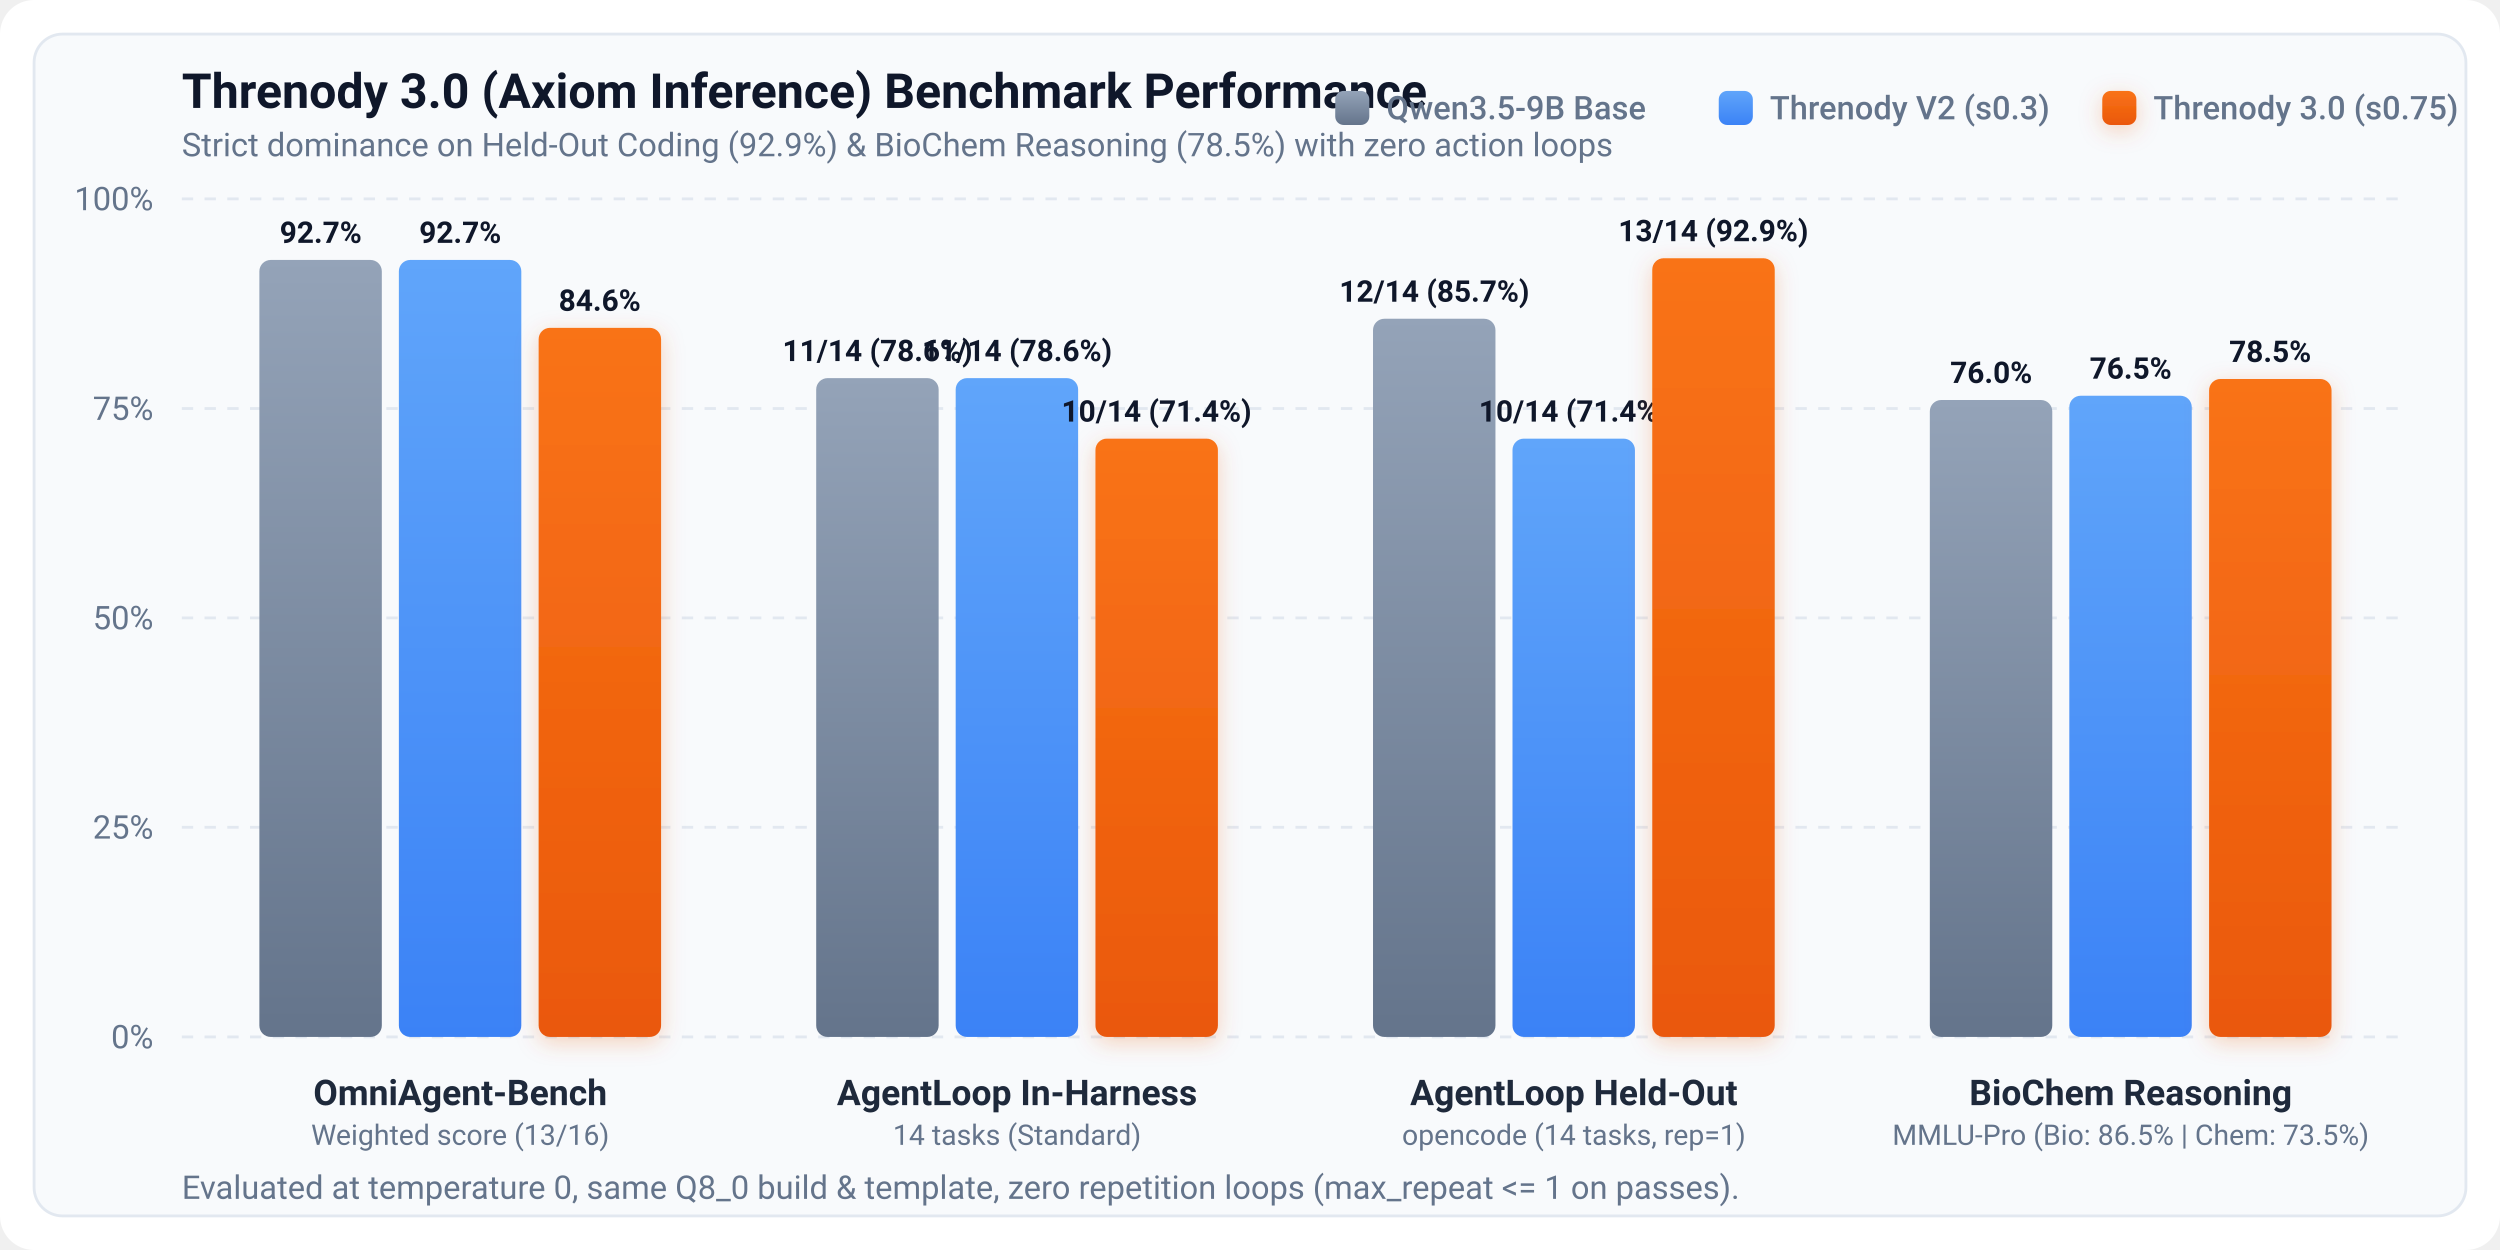
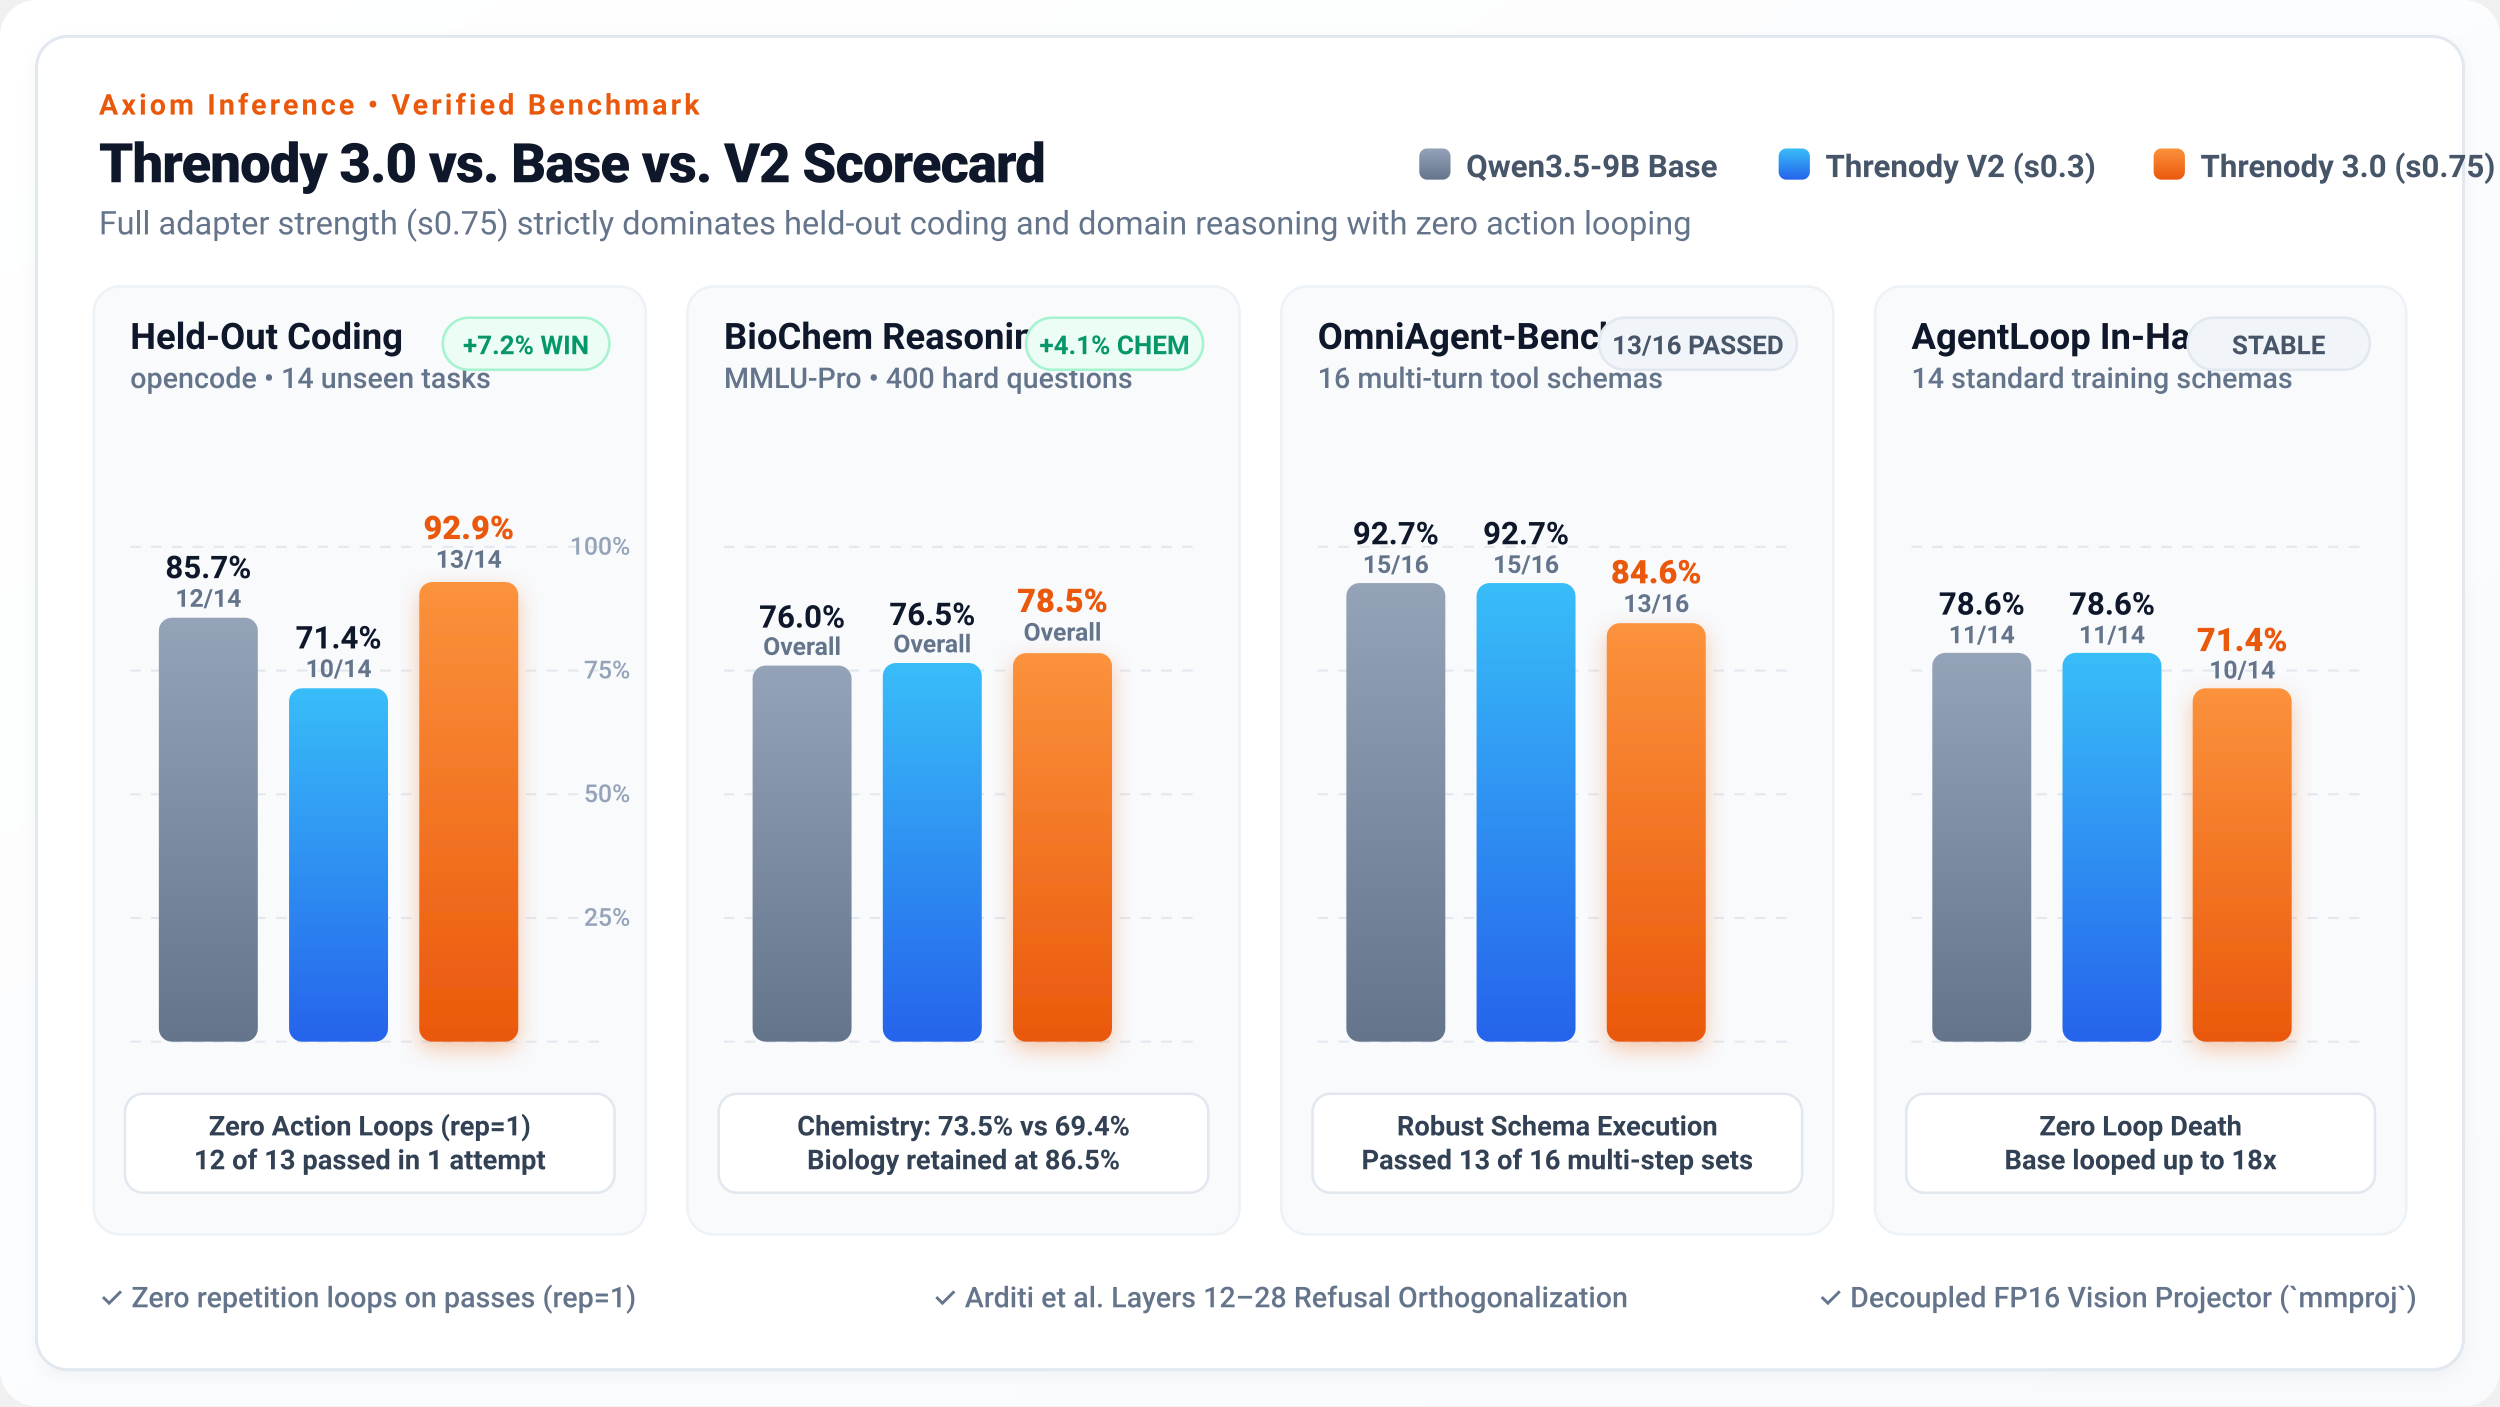
- <svg xmlns="http://www.w3.org/2000/svg" viewBox="0 0 880 440" width="880" height="440" font-family="system-ui,-apple-system,BlinkMacSystemFont,Segoe UI,Roboto,sans-serif">
+ <svg xmlns="http://www.w3.org/2000/svg" viewBox="0 0 960 540" width="960" height="540" font-family="-apple-system,BlinkMacSystemFont,'Segoe UI',Roboto,Helvetica,Arial,sans-serif">
  <defs>
-     <linearGradient id="grad-v3" x1="0%" y1="0%" x2="0%" y2="100%">
-       <stop offset="0%" stop-color="#f97316" />
-       <stop offset="100%" stop-color="#ea580c" />
+     <linearGradient id="bg-grad" x1="0%" y1="0%" x2="100%" y2="100%">
+       <stop offset="0%" stop-color="#ffffff" />
+       <stop offset="100%" stop-color="#f8fafc" />
    </linearGradient>
-     <linearGradient id="grad-v2" x1="0%" y1="0%" x2="0%" y2="100%">
-       <stop offset="0%" stop-color="#60a5fa" />
-       <stop offset="100%" stop-color="#3b82f6" />
+     <linearGradient id="bg-grad-dark" x1="0%" y1="0%" x2="100%" y2="100%">
+       <stop offset="0%" stop-color="#0b0f17" />
+       <stop offset="100%" stop-color="#111827" />
    </linearGradient>
-     <linearGradient id="grad-base" x1="0%" y1="0%" x2="0%" y2="100%">
+     <linearGradient id="bar-base" x1="0%" y1="0%" x2="0%" y2="100%">
      <stop offset="0%" stop-color="#94a3b8" />
      <stop offset="100%" stop-color="#64748b" />
    </linearGradient>
+     <linearGradient id="bar-v2" x1="0%" y1="0%" x2="0%" y2="100%">
+       <stop offset="0%" stop-color="#38bdf8" />
+       <stop offset="100%" stop-color="#2563eb" />
+     </linearGradient>
+     <linearGradient id="bar-v3" x1="0%" y1="0%" x2="0%" y2="100%">
+       <stop offset="0%" stop-color="#fb923c" />
+       <stop offset="100%" stop-color="#ea580c" />
+     </linearGradient>
+     <filter id="glow-v3" x="-20%" y="-20%" width="140%" height="140%">
+       <feDropShadow dx="0" dy="3" stdDeviation="4" flood-color="#ea580c" flood-opacity="0.32" />
+     </filter>
+     <filter id="card-shadow" x="-5%" y="-5%" width="110%" height="110%">
+       <feDropShadow dx="0" dy="2" stdDeviation="3" flood-color="#0f172a" flood-opacity="0.04" />
+     </filter>
  </defs>
  <style>
-     .bg { fill: #ffffff; }
-     .card { fill: #f8fafc; stroke: #e2e8f0; stroke-width: 1px; }
-     .title { fill: #0f172a; font-size: 17px; font-weight: 700; }
-     .meta { fill: #64748b; font-size: 11.5px; }
-     .cluster-name { fill: #1e293b; font-size: 12.5px; font-weight: 600; text-anchor: middle; }
-     .cluster-sub { fill: #64748b; font-size: 10px; text-anchor: middle; }
-     .grid-line { stroke: #e2e8f0; stroke-dasharray: 4,4; stroke-width: 1px; }
-     .val-text { fill: #0f172a; font-size: 10.5px; font-weight: 600; text-anchor: middle; }
-     .bar-base { fill: url(#grad-base); }
-     .bar-v2 { fill: url(#grad-v2); }
-     .bar-v3 { fill: url(#grad-v3); filter: drop-shadow(0 2px 4px rgba(234, 88, 12, 0.25)); }
+     /* Light Mode Tokens */
+     .bg-main { fill: url(#bg-grad); }
+     .card-border { fill: #ffffff; stroke: #e2e8f0; stroke-width: 1.2px; filter: url(#card-shadow); }
+     .column-bg { fill: #f8fafc; stroke: #edf2f7; stroke-width: 1px; }
+     .eyebrow { fill: #ea580c; font-size: 11px; font-weight: 700; letter-spacing: 1.2px; text-transform: uppercase; }
+     .title { fill: #0f172a; font-size: 21px; font-weight: 800; letter-spacing: -0.4px; }
+     .subtitle { fill: #64748b; font-size: 12.5px; font-weight: 400; }
+     .legend-text { fill: #475569; font-size: 12px; font-weight: 600; }
+     .col-title { fill: #0f172a; font-size: 14px; font-weight: 700; }
+     .col-subtitle { fill: #64748b; font-size: 11px; font-weight: 500; }
+     .grid-line { stroke: #e2e8f0; stroke-dasharray: 4,4; stroke-width: 0.8px; }
+     .grid-label { fill: #94a3b8; font-size: 9.5px; font-weight: 500; text-anchor: end; }
+     .val-pct { fill: #0f172a; font-size: 12px; font-weight: 700; text-anchor: middle; }
+     .val-pct-v3 { fill: #ea580c; font-size: 12.5px; font-weight: 800; text-anchor: middle; }
+     .val-sub { fill: #64748b; font-size: 9.5px; font-weight: 600; text-anchor: middle; }
+     .col-footer-box { fill: #ffffff; stroke: #e2e8f0; stroke-width: 1px; }
+     .col-footer-text { fill: #334155; font-size: 10.5px; font-weight: 600; text-anchor: middle; }
+     .badge-win-bg { fill: #ecfdf5; stroke: #a7f3d0; stroke-width: 1px; }
+     .badge-win-txt { fill: #059669; font-size: 10px; font-weight: 700; }
+     .badge-neutral-bg { fill: #f1f5f9; stroke: #e2e8f0; stroke-width: 1px; }
+     .badge-neutral-txt { fill: #475569; font-size: 10px; font-weight: 600; }
+     .bottom-meta { fill: #64748b; font-size: 11px; font-weight: 500; }
+ 
+     /* Dark Mode Overrides */
    @media (prefers-color-scheme: dark) {
-       .bg { fill: #0b0f17; }
-       .card { fill: #111827; stroke: #1f2937; }
+       .bg-main { fill: url(#bg-grad-dark); }
+       .card-border { fill: #111827; stroke: #1f2937; }
+       .column-bg { fill: #172033; stroke: #1e293b; }
+       .eyebrow { fill: #fb923c; }
      .title { fill: #f8fafc; }
-       .meta { fill: #94a3b8; }
-       .cluster-name { fill: #f1f5f9; }
-       .cluster-sub { fill: #94a3b8; }
+       .subtitle { fill: #94a3b8; }
+       .legend-text { fill: #cbd5e1; }
+       .col-title { fill: #f8fafc; }
+       .col-subtitle { fill: #94a3b8; }
      .grid-line { stroke: #1e293b; }
-       .val-text { fill: #f8fafc; }
+       .grid-label { fill: #64748b; }
+       .val-pct { fill: #f8fafc; }
+       .val-pct-v3 { fill: #fb923c; }
+       .val-sub { fill: #94a3b8; }
+       .col-footer-box { fill: #0f172a; stroke: #1e293b; }
+       .col-footer-text { fill: #cbd5e1; }
+       .badge-win-bg { fill: #064e3b; stroke: #047857; }
+       .badge-win-txt { fill: #34d399; }
+       .badge-neutral-bg { fill: #1e293b; stroke: #334155; }
+       .badge-neutral-txt { fill: #94a3b8; }
+       .bottom-meta { fill: #94a3b8; }
    }
  </style>
-   <rect class="bg" width="880" height="440" rx="12" />
-   <rect class="card" x="12" y="12" width="856" height="416" rx="10" />
-   <text class="title" x="64" y="38">Threnody 3.0 (Axiom Inference) Benchmark Performance</text>
-   <text class="meta" x="64" y="55">Strict dominance on Held-Out Coding (92.9%) &amp; BioChem Reasoning (78.5%) with zero action loops</text>
-   <rect class="bar-base" x="470" y="32" width="12" height="12" rx="3" />
-   <text class="meta" x="488" y="42" font-weight="500">Qwen3.5-9B Base</text>
-   <rect class="bar-v2" x="605" y="32" width="12" height="12" rx="3" />
-   <text class="meta" x="623" y="42" font-weight="500">Threnody V2 (s0.3)</text>
-   <rect class="bar-v3" x="740" y="32" width="12" height="12" rx="3" />
-   <text class="meta" x="758" y="42" font-weight="500">Threnody 3.0 (s0.75)</text>
-   <line class="grid-line" x1="64" y1="365.0" x2="848" y2="365.0" />
-   <text class="meta" x="54" y="369.0" text-anchor="end">0%</text>
-   <line class="grid-line" x1="64" y1="291.2" x2="848" y2="291.2" />
-   <text class="meta" x="54" y="295.2" text-anchor="end">25%</text>
-   <line class="grid-line" x1="64" y1="217.5" x2="848" y2="217.5" />
-   <text class="meta" x="54" y="221.5" text-anchor="end">50%</text>
-   <line class="grid-line" x1="64" y1="143.8" x2="848" y2="143.8" />
-   <text class="meta" x="54" y="147.8" text-anchor="end">75%</text>
-   <line class="grid-line" x1="64" y1="70.0" x2="848" y2="70.0" />
-   <text class="meta" x="54" y="74.0" text-anchor="end">100%</text>
-   <rect class="bar-base" x="91.3" y="91.5" width="43.1" height="273.5" rx="4" />
-   <text class="val-text" x="112.9" y="85.5">92.7%</text>
-   <rect class="bar-v2" x="140.4" y="91.5" width="43.1" height="273.5" rx="4" />
-   <text class="val-text" x="162.0" y="85.5">92.7%</text>
-   <rect class="bar-v3" x="189.6" y="115.4" width="43.1" height="249.6" rx="4" />
-   <text class="val-text" x="211.1" y="109.4">84.6%</text>
-   <text class="cluster-name" x="162.0" y="389">OmniAgent-Bench</text>
-   <text class="cluster-sub" x="162.0" y="403">Weighted score (13/16)</text>
-   <rect class="bar-base" x="287.3" y="133.1" width="43.1" height="231.9" rx="4" />
-   <text class="val-text" x="308.9" y="127.1">11/14 (78.6%)</text>
-   <rect class="bar-v2" x="336.4" y="133.1" width="43.1" height="231.9" rx="4" />
-   <text class="val-text" x="358.0" y="127.1">11/14 (78.6%)</text>
-   <rect class="bar-v3" x="385.6" y="154.4" width="43.1" height="210.6" rx="4" />
-   <text class="val-text" x="407.1" y="148.4">10/14 (71.4%)</text>
-   <text class="cluster-name" x="358.0" y="389">AgentLoop In-Harness</text>
-   <text class="cluster-sub" x="358.0" y="403">14 tasks (Standard)</text>
-   <rect class="bar-base" x="483.3" y="112.2" width="43.1" height="252.8" rx="4" />
-   <text class="val-text" x="504.9" y="106.2">12/14 (85.7%)</text>
-   <rect class="bar-v2" x="532.4" y="154.4" width="43.1" height="210.6" rx="4" />
-   <text class="val-text" x="554.0" y="148.4">10/14 (71.4%)</text>
-   <rect class="bar-v3" x="581.6" y="90.9" width="43.1" height="274.1" rx="4" />
-   <text class="val-text" x="603.1" y="84.9">13/14 (92.9%)</text>
-   <text class="cluster-name" x="554.0" y="389">AgentLoop Held-Out</text>
-   <text class="cluster-sub" x="554.0" y="403">opencode (14 tasks, rep=1)</text>
-   <rect class="bar-base" x="679.3" y="140.8" width="43.1" height="224.2" rx="4" />
-   <text class="val-text" x="700.9" y="134.8">76.0%</text>
-   <rect class="bar-v2" x="728.4" y="139.3" width="43.1" height="225.7" rx="4" />
-   <text class="val-text" x="750.0" y="133.3">76.5%</text>
-   <rect class="bar-v3" x="777.6" y="133.4" width="43.1" height="231.6" rx="4" />
-   <text class="val-text" x="799.1" y="127.4">78.5%</text>
-   <text class="cluster-name" x="750.0" y="389">BioChem Reasoning</text>
-   <text class="cluster-sub" x="750.0" y="403">MMLU-Pro (Bio: 86.5% | Chem: 73.5%)</text>
-   <text class="meta" x="64" y="422">Evaluated at temperature 0, same Q8_0 build &amp; template, zero repetition loops (max_repeat &lt;= 1 on passes).</text>
+   <rect class="bg-main" width="960" height="540" rx="14" />
+   <rect class="card-border" x="14" y="14" width="932" height="512" rx="12" />
+   <text class="eyebrow" x="38" y="44">Axiom Inference • Verified Benchmark</text>
+   <text class="title" x="38" y="70">Threnody 3.0 vs. Base vs. V2 Scorecard</text>
+   <text class="subtitle" x="38" y="90">Full adapter strength (s0.75) strictly dominates held-out coding and domain reasoning with zero action looping</text>
+   <g transform="translate(545, 54)">
+     <rect x="0" y="3" width="12" height="12" rx="3" fill="url(#bar-base)" />
+     <text class="legend-text" x="18" y="14">Qwen3.5-9B Base</text>
+     <rect x="138" y="3" width="12" height="12" rx="3" fill="url(#bar-v2)" />
+     <text class="legend-text" x="156" y="14">Threnody V2 (s0.3)</text>
+     <rect x="282" y="3" width="12" height="12" rx="3" fill="url(#bar-v3)" />
+     <text class="legend-text" x="300" y="14" font-weight="700">Threnody 3.0 (s0.75)</text>
+   </g>
+   <g transform="translate(36, 110)">
+     <rect class="column-bg" width="212" height="364" rx="10" />
+     <text class="col-title" x="14" y="24">Held-Out Coding</text>
+     <text class="col-subtitle" x="14" y="39">opencode • 14 unseen tasks</text>
+     <rect class="badge-win-bg" x="134" y="12" width="64" height="20" rx="10" />
+     <text class="badge-win-txt" x="166" y="26" text-anchor="middle">+7.2% WIN</text>
+     <line class="grid-line" x1="14" y1="100.0" x2="198" y2="100.0" />
+     <text class="grid-label" x="206" y="103.0">100%</text>
+     <line class="grid-line" x1="14" y1="147.5" x2="198" y2="147.5" />
+     <text class="grid-label" x="206" y="150.5">75%</text>
+     <line class="grid-line" x1="14" y1="195.0" x2="198" y2="195.0" />
+     <text class="grid-label" x="206" y="198.0">50%</text>
+     <line class="grid-line" x1="14" y1="242.5" x2="198" y2="242.5" />
+     <text class="grid-label" x="206" y="245.5">25%</text>
+     <line class="grid-line" x1="14" y1="290.0" x2="198" y2="290.0" />
+     <rect x="25" y="127.2" width="38" height="162.8" rx="5" fill="url(#bar-base)" />
+     <text class="val-pct" x="44" y="112.0">85.7%</text>
+     <text class="val-sub" x="44" y="123.0">12/14</text>
+     <rect x="75" y="154.3" width="38" height="135.7" rx="5" fill="url(#bar-v2)" />
+     <text class="val-pct" x="94" y="139.0">71.4%</text>
+     <text class="val-sub" x="94" y="150.0">10/14</text>
+     <rect x="125" y="113.5" width="38" height="176.5" rx="5" fill="url(#bar-v3)" filter="url(#glow-v3)" />
+     <text class="val-pct-v3" x="144" y="97.0">92.9%</text>
+     <text class="val-sub" x="144" y="108.0" fill="#ea580c">13/14</text>
+     <rect class="col-footer-box" x="12" y="310" width="188" height="38" rx="7" />
+     <text class="col-footer-text" x="106" y="326">Zero Action Loops (rep=1)</text>
+     <text class="col-footer-text" x="106" y="339" font-size="9.5px" fill="#64748b">12 of 13 passed in 1 attempt</text>
+   </g>
+   <g transform="translate(264, 110)">
+     <rect class="column-bg" width="212" height="364" rx="10" />
+     <text class="col-title" x="14" y="24">BioChem Reasoning</text>
+     <text class="col-subtitle" x="14" y="39">MMLU-Pro • 400 hard questions</text>
+     <rect class="badge-win-bg" x="130" y="12" width="68" height="20" rx="10" />
+     <text class="badge-win-txt" x="164" y="26" text-anchor="middle">+4.1% CHEM</text>
+     <line class="grid-line" x1="14" y1="100.0" x2="198" y2="100.0" />
+     <line class="grid-line" x1="14" y1="147.5" x2="198" y2="147.5" />
+     <line class="grid-line" x1="14" y1="195.0" x2="198" y2="195.0" />
+     <line class="grid-line" x1="14" y1="242.5" x2="198" y2="242.5" />
+     <line class="grid-line" x1="14" y1="290.0" x2="198" y2="290.0" />
+     <rect x="25" y="145.6" width="38" height="144.4" rx="5" fill="url(#bar-base)" />
+     <text class="val-pct" x="44" y="131.0">76.0%</text>
+     <text class="val-sub" x="44" y="141.5">Overall</text>
+     <rect x="75" y="144.6" width="38" height="145.4" rx="5" fill="url(#bar-v2)" />
+     <text class="val-pct" x="94" y="130.0">76.5%</text>
+     <text class="val-sub" x="94" y="140.5">Overall</text>
+     <rect x="125" y="140.8" width="38" height="149.2" rx="5" fill="url(#bar-v3)" filter="url(#glow-v3)" />
+     <text class="val-pct-v3" x="144" y="125.0">78.5%</text>
+     <text class="val-sub" x="144" y="136.0" fill="#ea580c">Overall</text>
+     <rect class="col-footer-box" x="12" y="310" width="188" height="38" rx="7" />
+     <text class="col-footer-text" x="106" y="326">Chemistry: 73.5% vs 69.4%</text>
+     <text class="col-footer-text" x="106" y="339" font-size="9.5px" fill="#64748b">Biology retained at 86.5%</text>
+   </g>
+   <g transform="translate(492, 110)">
+     <rect class="column-bg" width="212" height="364" rx="10" />
+     <text class="col-title" x="14" y="24">OmniAgent-Bench</text>
+     <text class="col-subtitle" x="14" y="39">16 multi-turn tool schemas</text>
+     <rect class="badge-neutral-bg" x="122" y="12" width="76" height="20" rx="10" />
+     <text class="badge-neutral-txt" x="160" y="26" text-anchor="middle">13/16 PASSED</text>
+     <line class="grid-line" x1="14" y1="100.0" x2="198" y2="100.0" />
+     <line class="grid-line" x1="14" y1="147.5" x2="198" y2="147.5" />
+     <line class="grid-line" x1="14" y1="195.0" x2="198" y2="195.0" />
+     <line class="grid-line" x1="14" y1="242.5" x2="198" y2="242.5" />
+     <line class="grid-line" x1="14" y1="290.0" x2="198" y2="290.0" />
+     <rect x="25" y="113.9" width="38" height="176.1" rx="5" fill="url(#bar-base)" />
+     <text class="val-pct" x="44" y="99.0">92.7%</text>
+     <text class="val-sub" x="44" y="110.0">15/16</text>
+     <rect x="75" y="113.9" width="38" height="176.1" rx="5" fill="url(#bar-v2)" />
+     <text class="val-pct" x="94" y="99.0">92.7%</text>
+     <text class="val-sub" x="94" y="110.0">15/16</text>
+     <rect x="125" y="129.3" width="38" height="160.7" rx="5" fill="url(#bar-v3)" filter="url(#glow-v3)" />
+     <text class="val-pct-v3" x="144" y="114.0">84.6%</text>
+     <text class="val-sub" x="144" y="125.0" fill="#ea580c">13/16</text>
+     <rect class="col-footer-box" x="12" y="310" width="188" height="38" rx="7" />
+     <text class="col-footer-text" x="106" y="326">Robust Schema Execution</text>
+     <text class="col-footer-text" x="106" y="339" font-size="9.5px" fill="#64748b">Passed 13 of 16 multi-step sets</text>
+   </g>
+   <g transform="translate(720, 110)">
+     <rect class="column-bg" width="204" height="364" rx="10" />
+     <text class="col-title" x="14" y="24">AgentLoop In-Harness</text>
+     <text class="col-subtitle" x="14" y="39">14 standard training schemas</text>
+     <rect class="badge-neutral-bg" x="120" y="12" width="70" height="20" rx="10" />
+     <text class="badge-neutral-txt" x="155" y="26" text-anchor="middle">STABLE</text>
+     <line class="grid-line" x1="14" y1="100.0" x2="190" y2="100.0" />
+     <line class="grid-line" x1="14" y1="147.5" x2="190" y2="147.5" />
+     <line class="grid-line" x1="14" y1="195.0" x2="190" y2="195.0" />
+     <line class="grid-line" x1="14" y1="242.5" x2="190" y2="242.5" />
+     <line class="grid-line" x1="14" y1="290.0" x2="190" y2="290.0" />
+     <rect x="22" y="140.7" width="38" height="149.3" rx="5" fill="url(#bar-base)" />
+     <text class="val-pct" x="41" y="126.0">78.6%</text>
+     <text class="val-sub" x="41" y="137.0">11/14</text>
+     <rect x="72" y="140.7" width="38" height="149.3" rx="5" fill="url(#bar-v2)" />
+     <text class="val-pct" x="91" y="126.0">78.6%</text>
+     <text class="val-sub" x="91" y="137.0">11/14</text>
+     <rect x="122" y="154.3" width="38" height="135.7" rx="5" fill="url(#bar-v3)" filter="url(#glow-v3)" />
+     <text class="val-pct-v3" x="141" y="140.0">71.4%</text>
+     <text class="val-sub" x="141" y="150.5" fill="#ea580c">10/14</text>
+     <rect class="col-footer-box" x="12" y="310" width="180" height="38" rx="7" />
+     <text class="col-footer-text" x="102" y="326">Zero Loop Death</text>
+     <text class="col-footer-text" x="102" y="339" font-size="9.5px" fill="#64748b">Base looped up to 18x</text>
+   </g>
+   <g transform="translate(38, 502)">
+     <text class="bottom-meta" x="0" y="0">✓ Zero repetition loops on passes (rep=1)</text>
+     <text class="bottom-meta" x="320" y="0">✓ Arditi et al. Layers 12–28 Refusal Orthogonalization</text>
+     <text class="bottom-meta" x="660" y="0">✓ Decoupled FP16 Vision Projector (`mmproj`)</text>
+   </g>
</svg>
